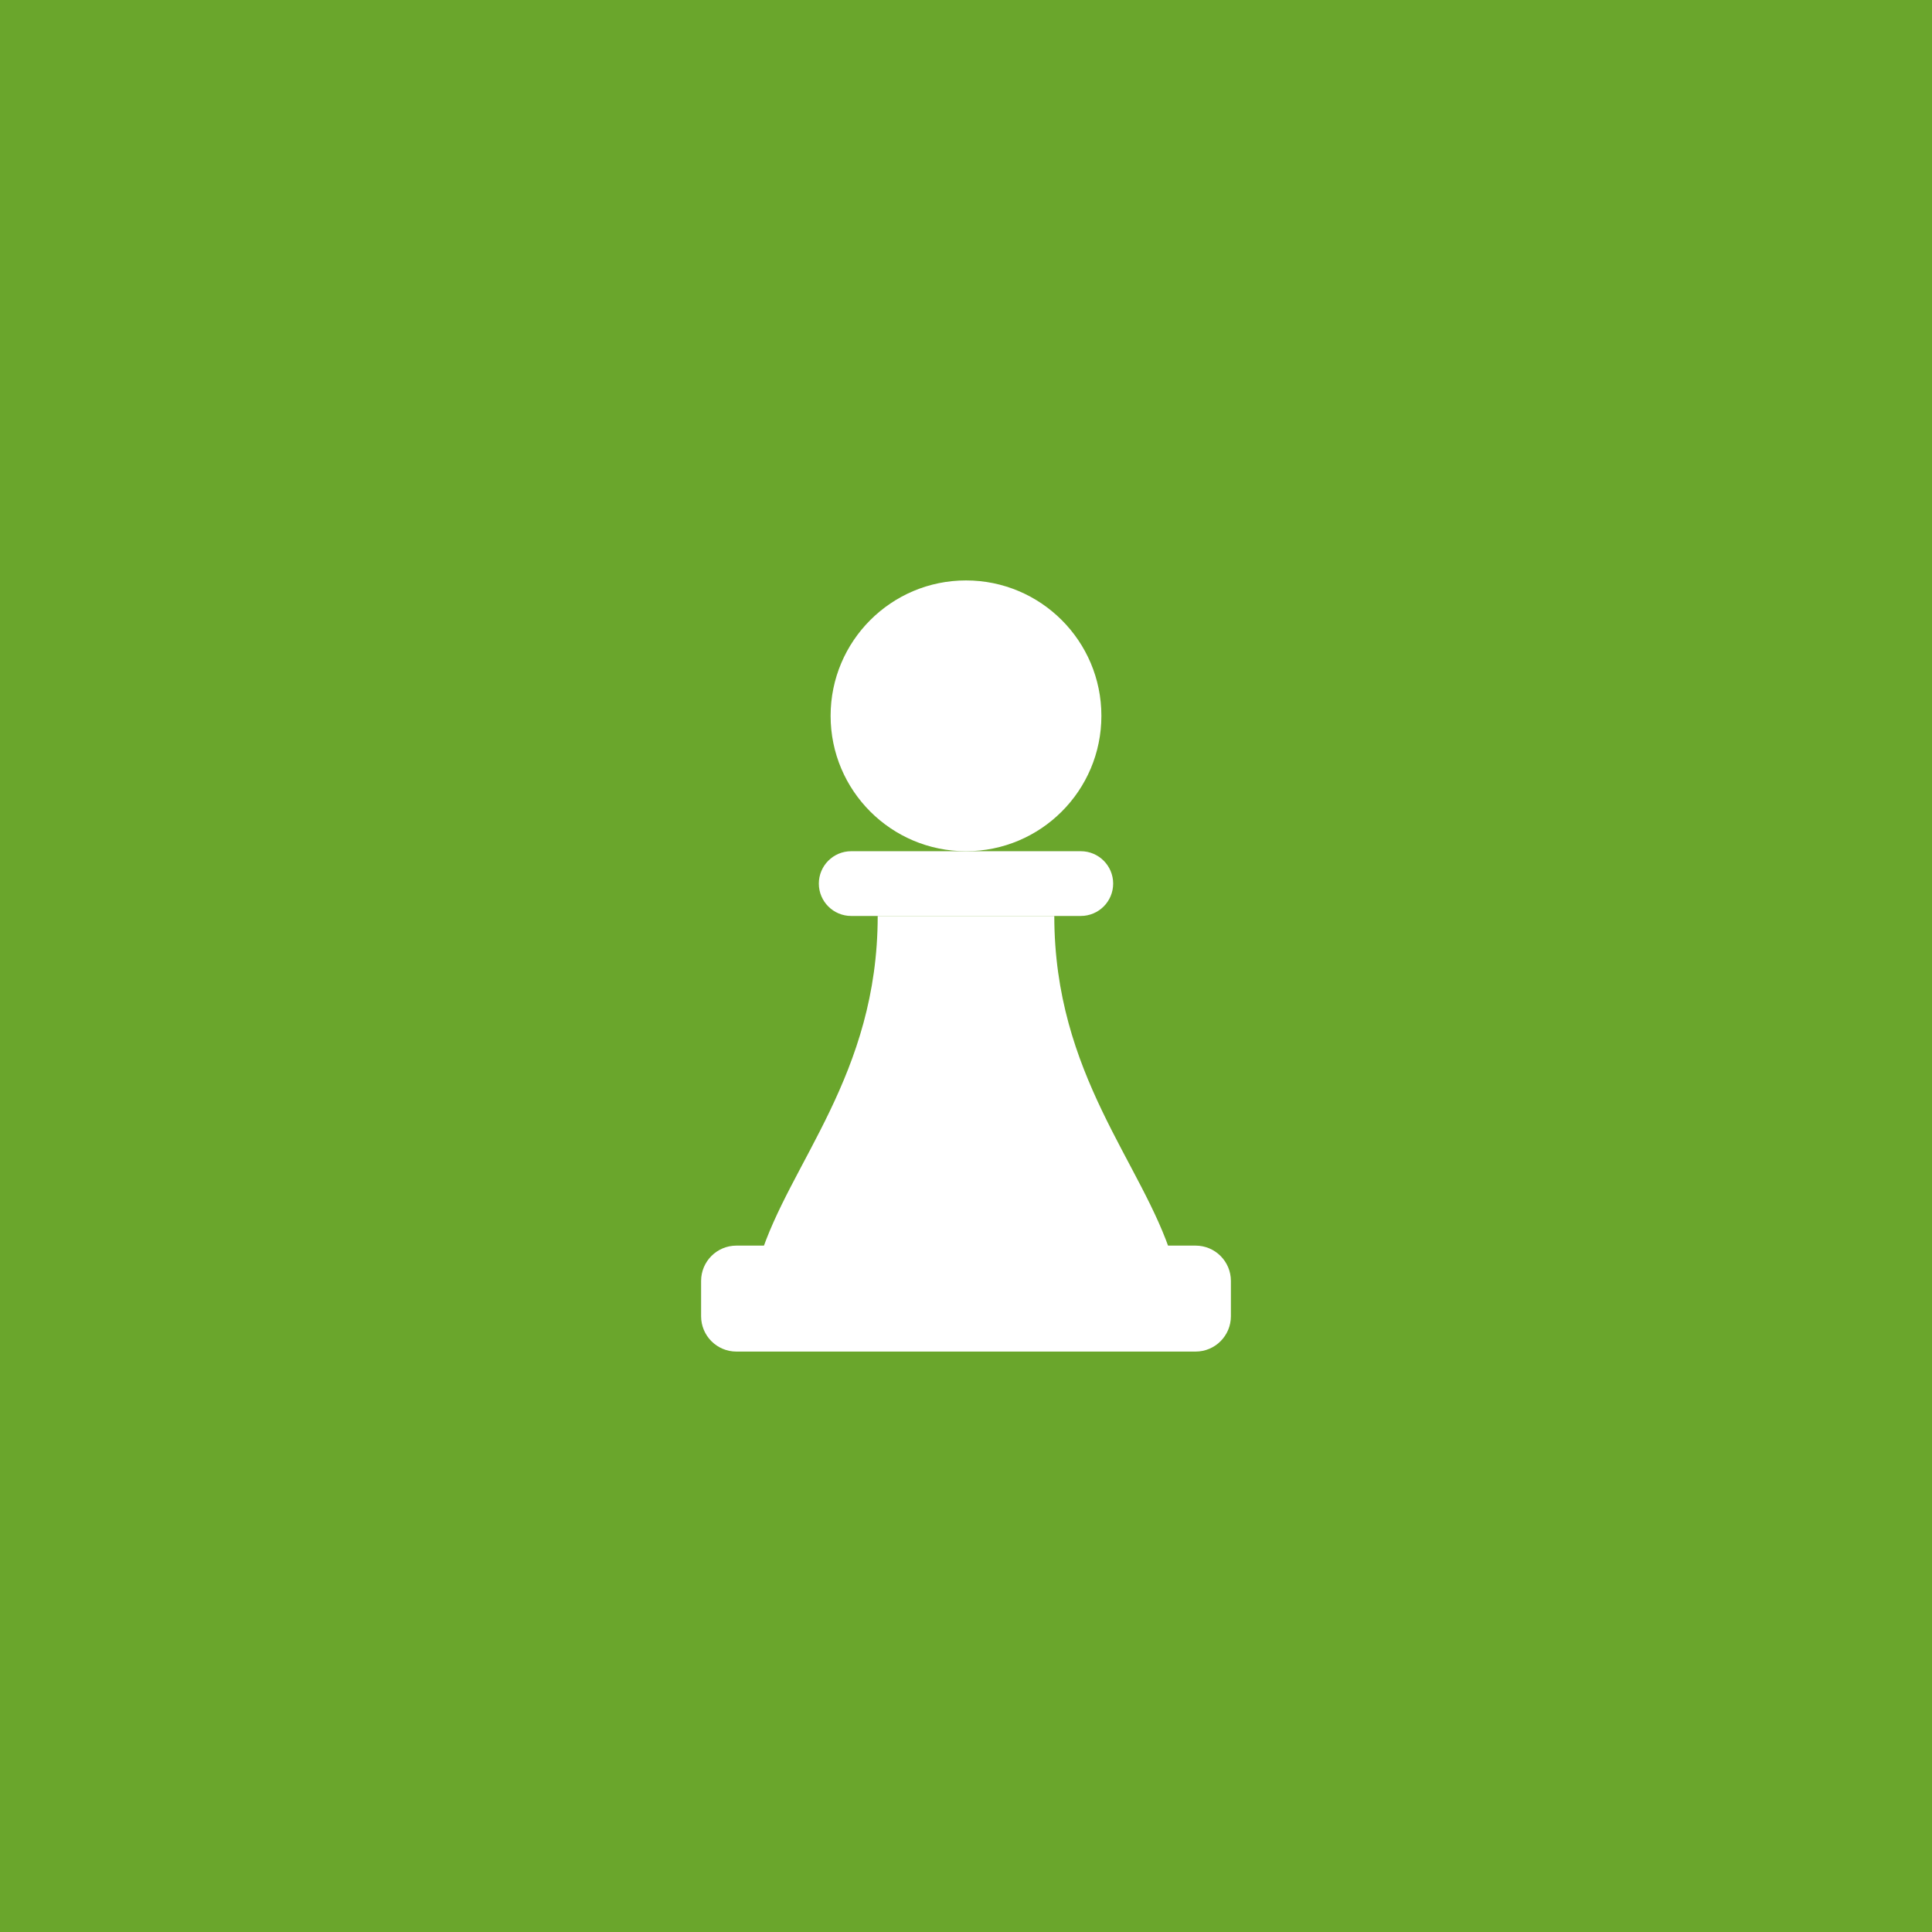
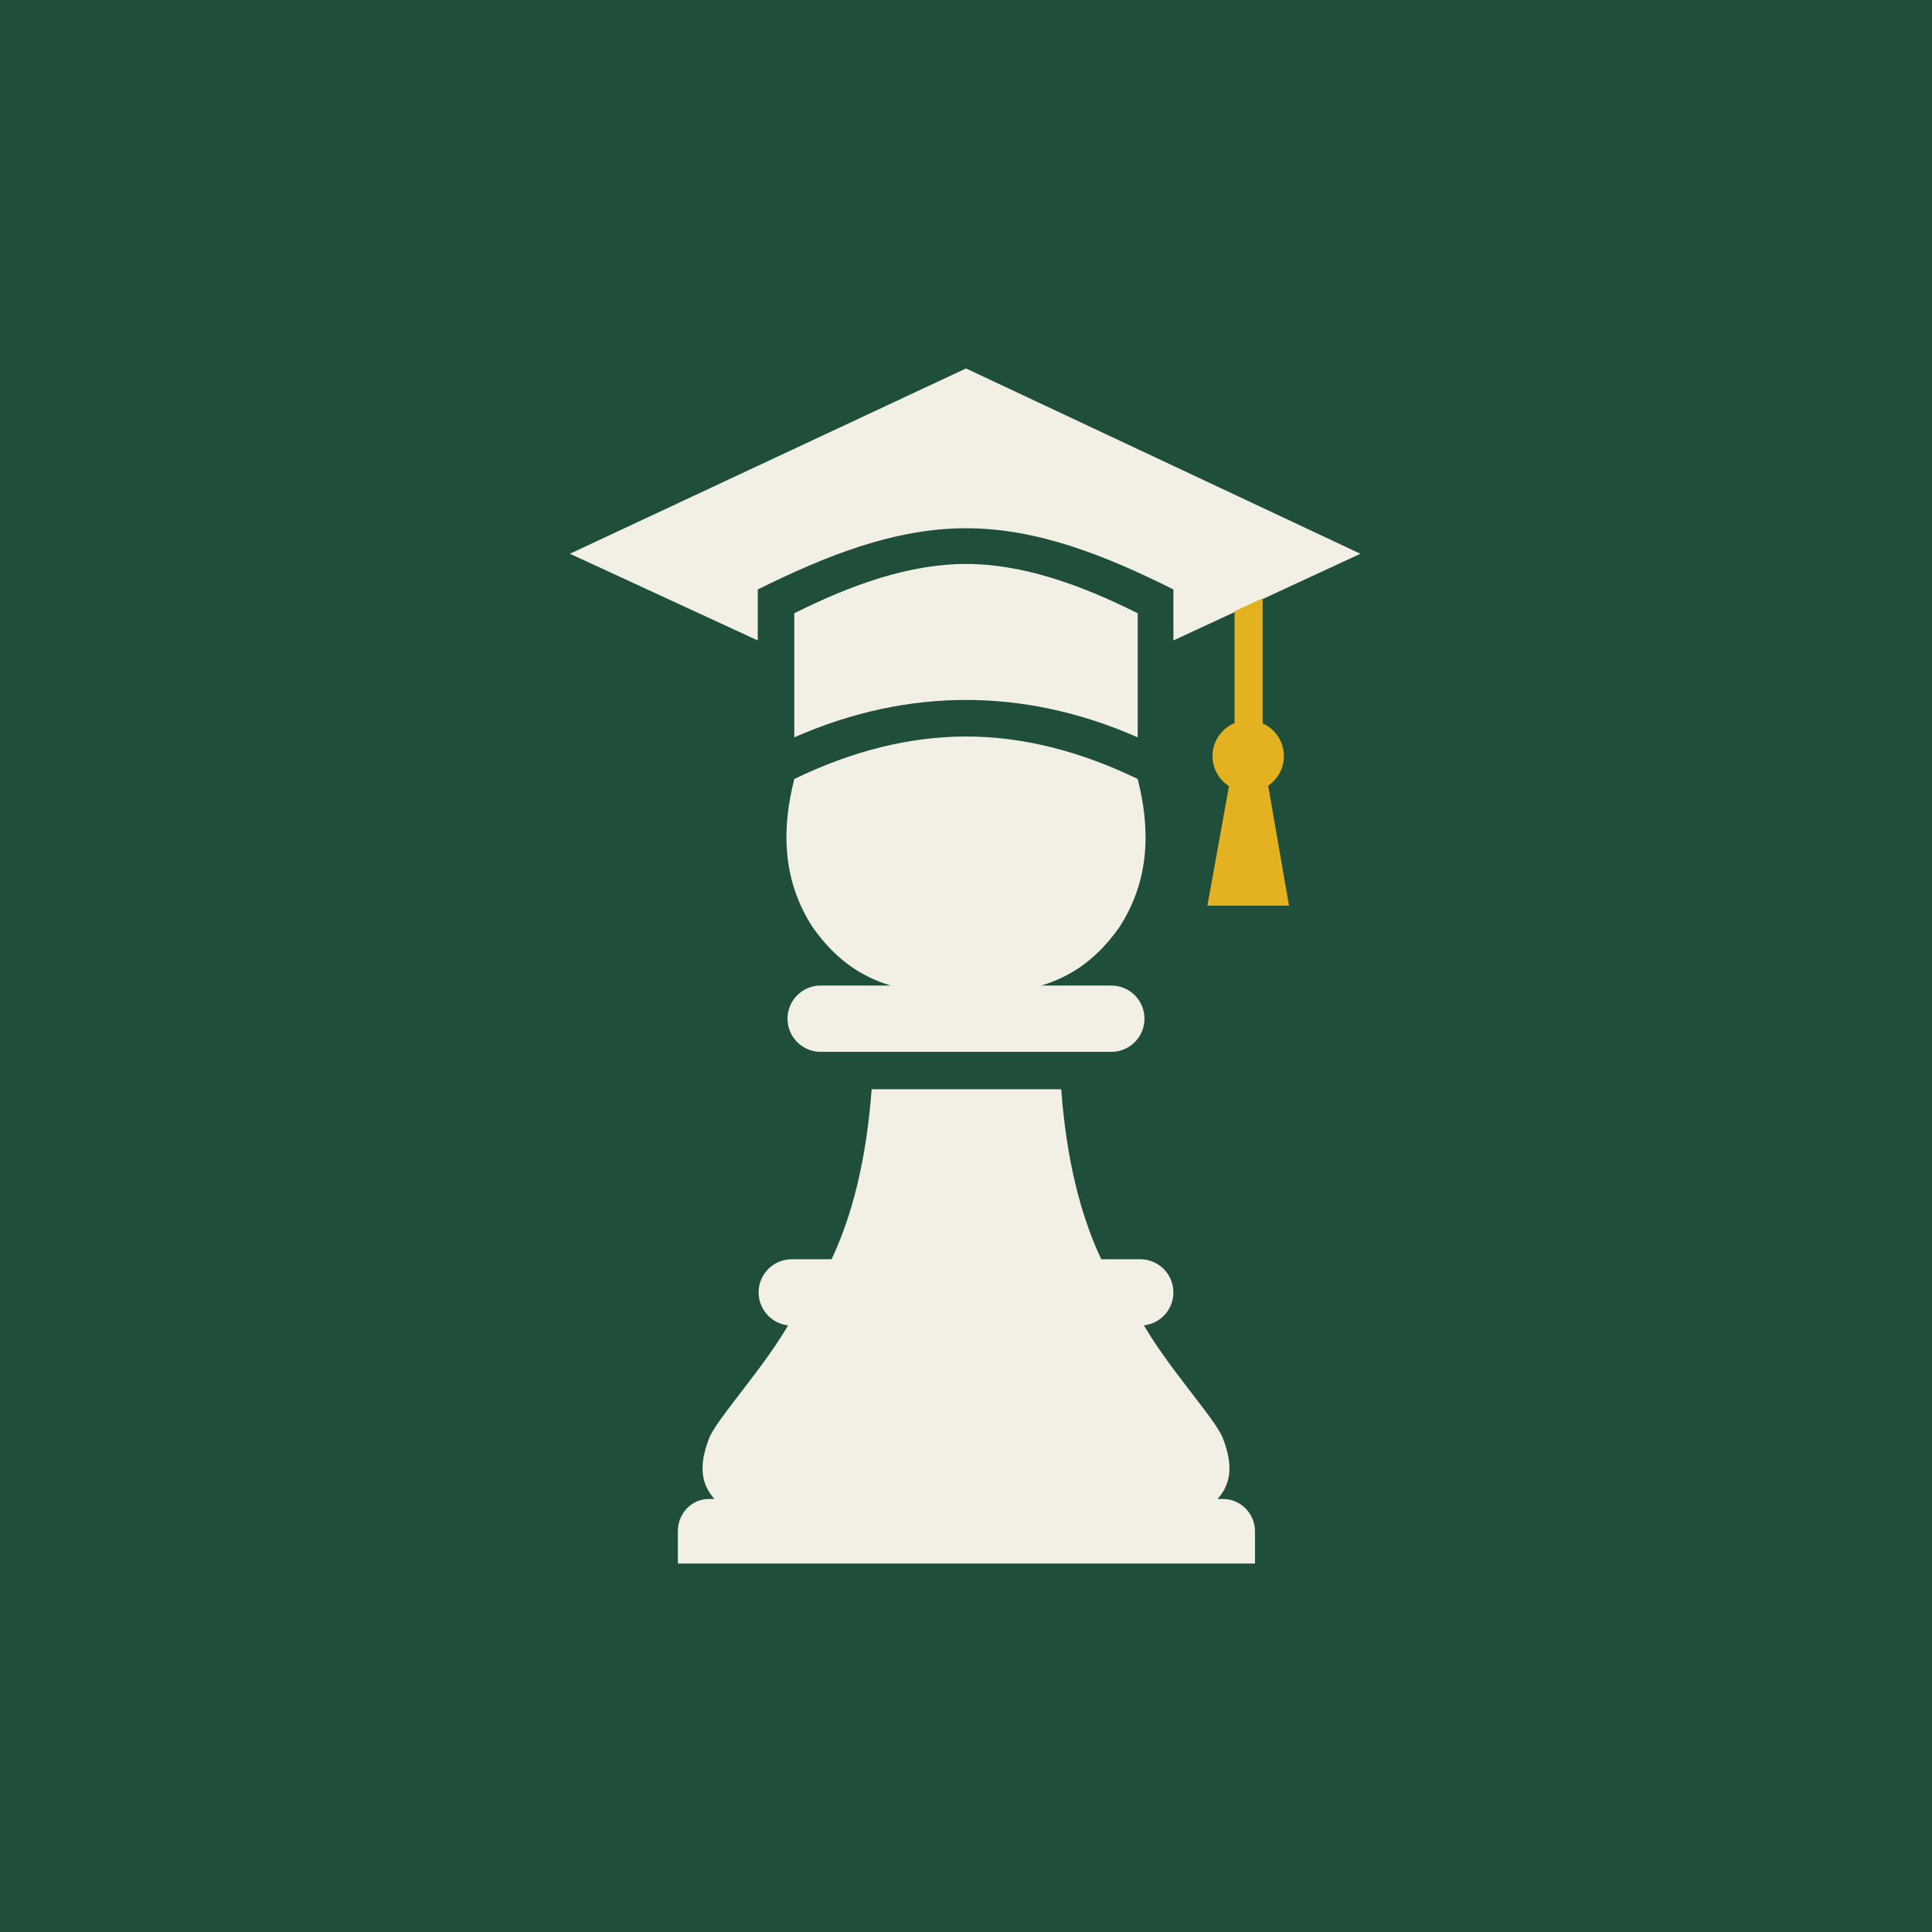
- <svg xmlns="http://www.w3.org/2000/svg" viewBox="0 0 512 512">
-   <rect width="512" height="512" fill="#6aa62c" />
-   <g fill="#fff" transform="translate(256 256) scale(0.78) translate(-256 -253)">
-     <circle cx="256" cy="168" r="46" />
-     <rect x="206" y="214" width="100" height="22" rx="11" />
-     <path d="M226 236C226 290 196 320 186 352H326C316 320 286 290 286 236Z" />
-     <rect x="166" y="348" width="180" height="36" rx="12" />
+ <svg xmlns="http://www.w3.org/2000/svg" viewBox="0 0 1932 1932">
+   <rect width="1932" height="1932" fill="#1F4F3A" />
+   <g transform="translate(966 966) scale(0.85) translate(-966 -965)">
+     <g fill="#F2EFE4">
+       <path d="M966 262 L1430 480 L1210 582 V522 C1130 482 1050 450 966 450 C882 450 802 482 721 522 V582 L500 480 Z" />
+       <path d="M764 550 C832 516 900 492 966 492 C1032 492 1100 516 1168 550 V696 C1100 666 1032 652 966 652 C900 652 832 666 764 696 Z" />
+       <path d="M764 745 C832 712 900 695 966 695 C1032 695 1100 712 1168 745 C1182 800 1184 862 1146 920 C1116 962 1084 980 1048 990 H884 C848 980 816 962 786 920 C748 862 750 800 764 745 Z" />
+       <rect x="756" y="988" width="420" height="78" rx="39" />
+       <path d="M855 1110 H1078 C1084 1190 1100 1260 1129 1318 H804 C833 1260 849 1190 855 1110 Z" />
+       <rect x="722" y="1310" width="488" height="78" rx="39" />
+       <path d="M760 1382 H1172 C1202 1436 1258 1496 1268 1520 C1282 1556 1276 1576 1262 1592 H1268 C1290 1592 1306 1610 1306 1630 V1668 H627 V1630 C627 1610 642 1592 664 1592 H670 C656 1576 650 1556 664 1520 C674 1496 730 1436 760 1382 Z" />
+     </g>
+     <g fill="#E4B120">
+       <path d="M1282 547.6 L1315 532.3 V686 H1282 Z" />
+       <circle cx="1298" cy="718" r="42" />
+       <path d="M1276 750 H1321 L1346 894 H1250 Z" />
+     </g>
  </g>
</svg>
